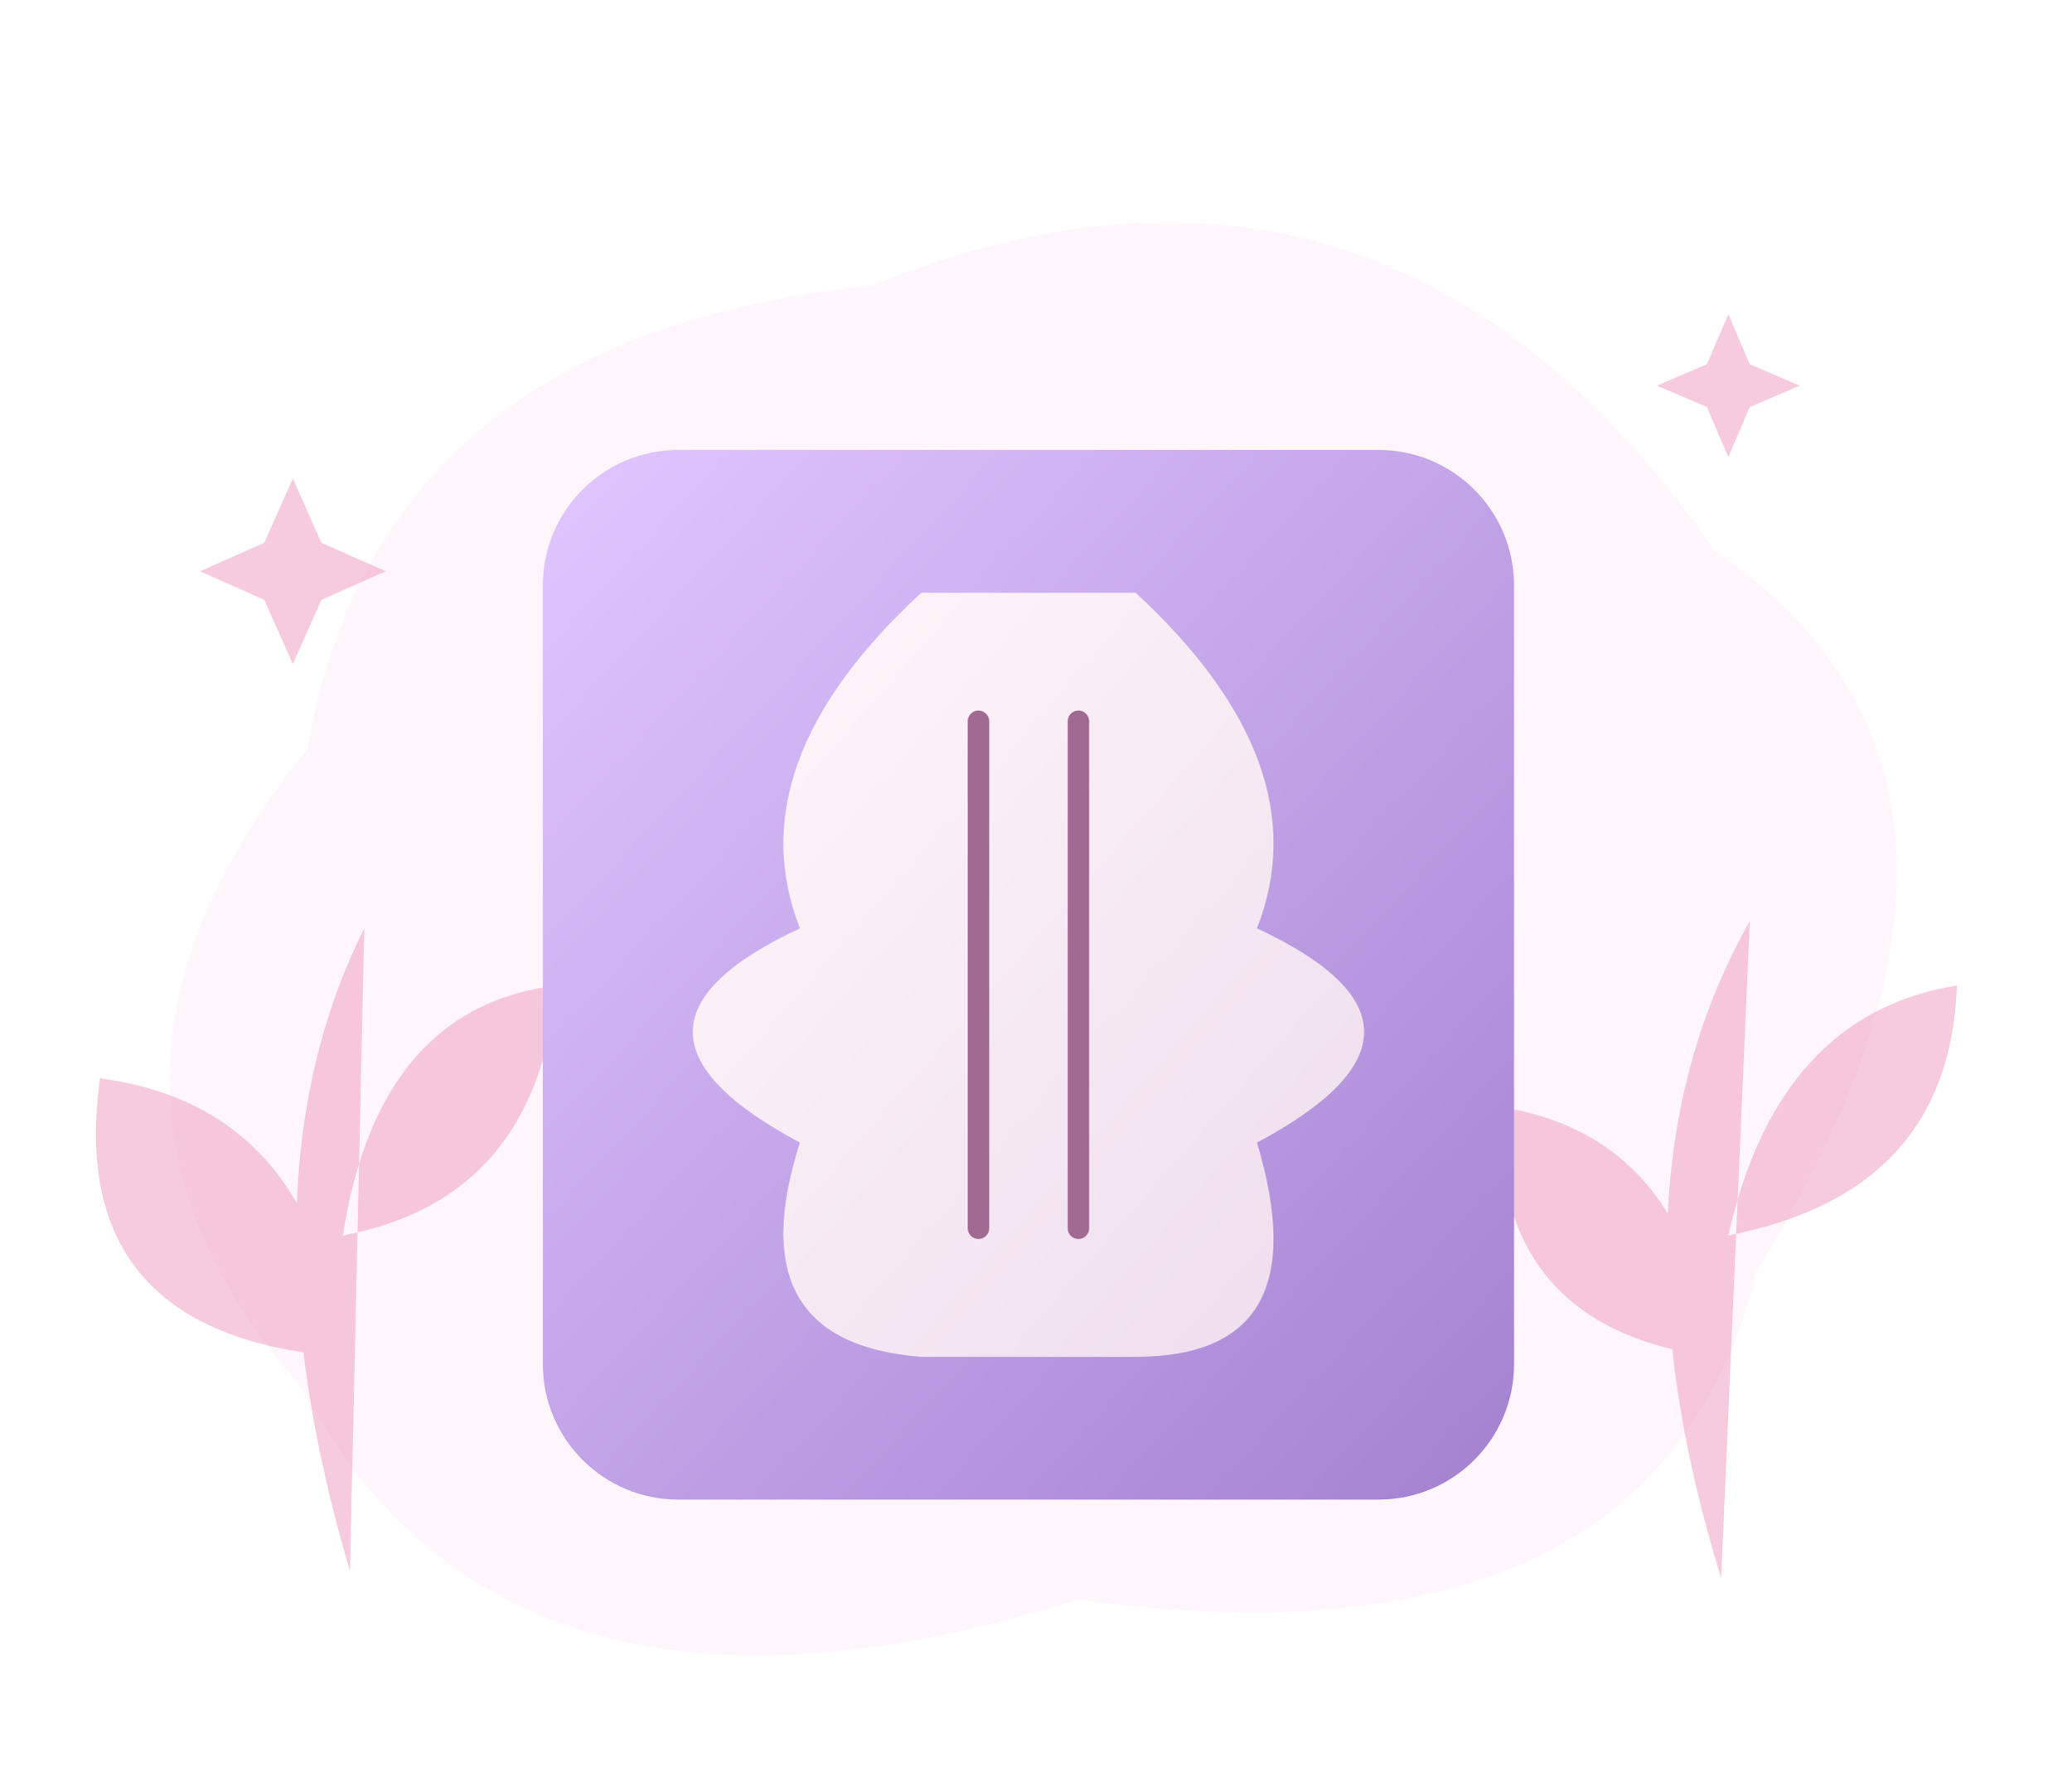
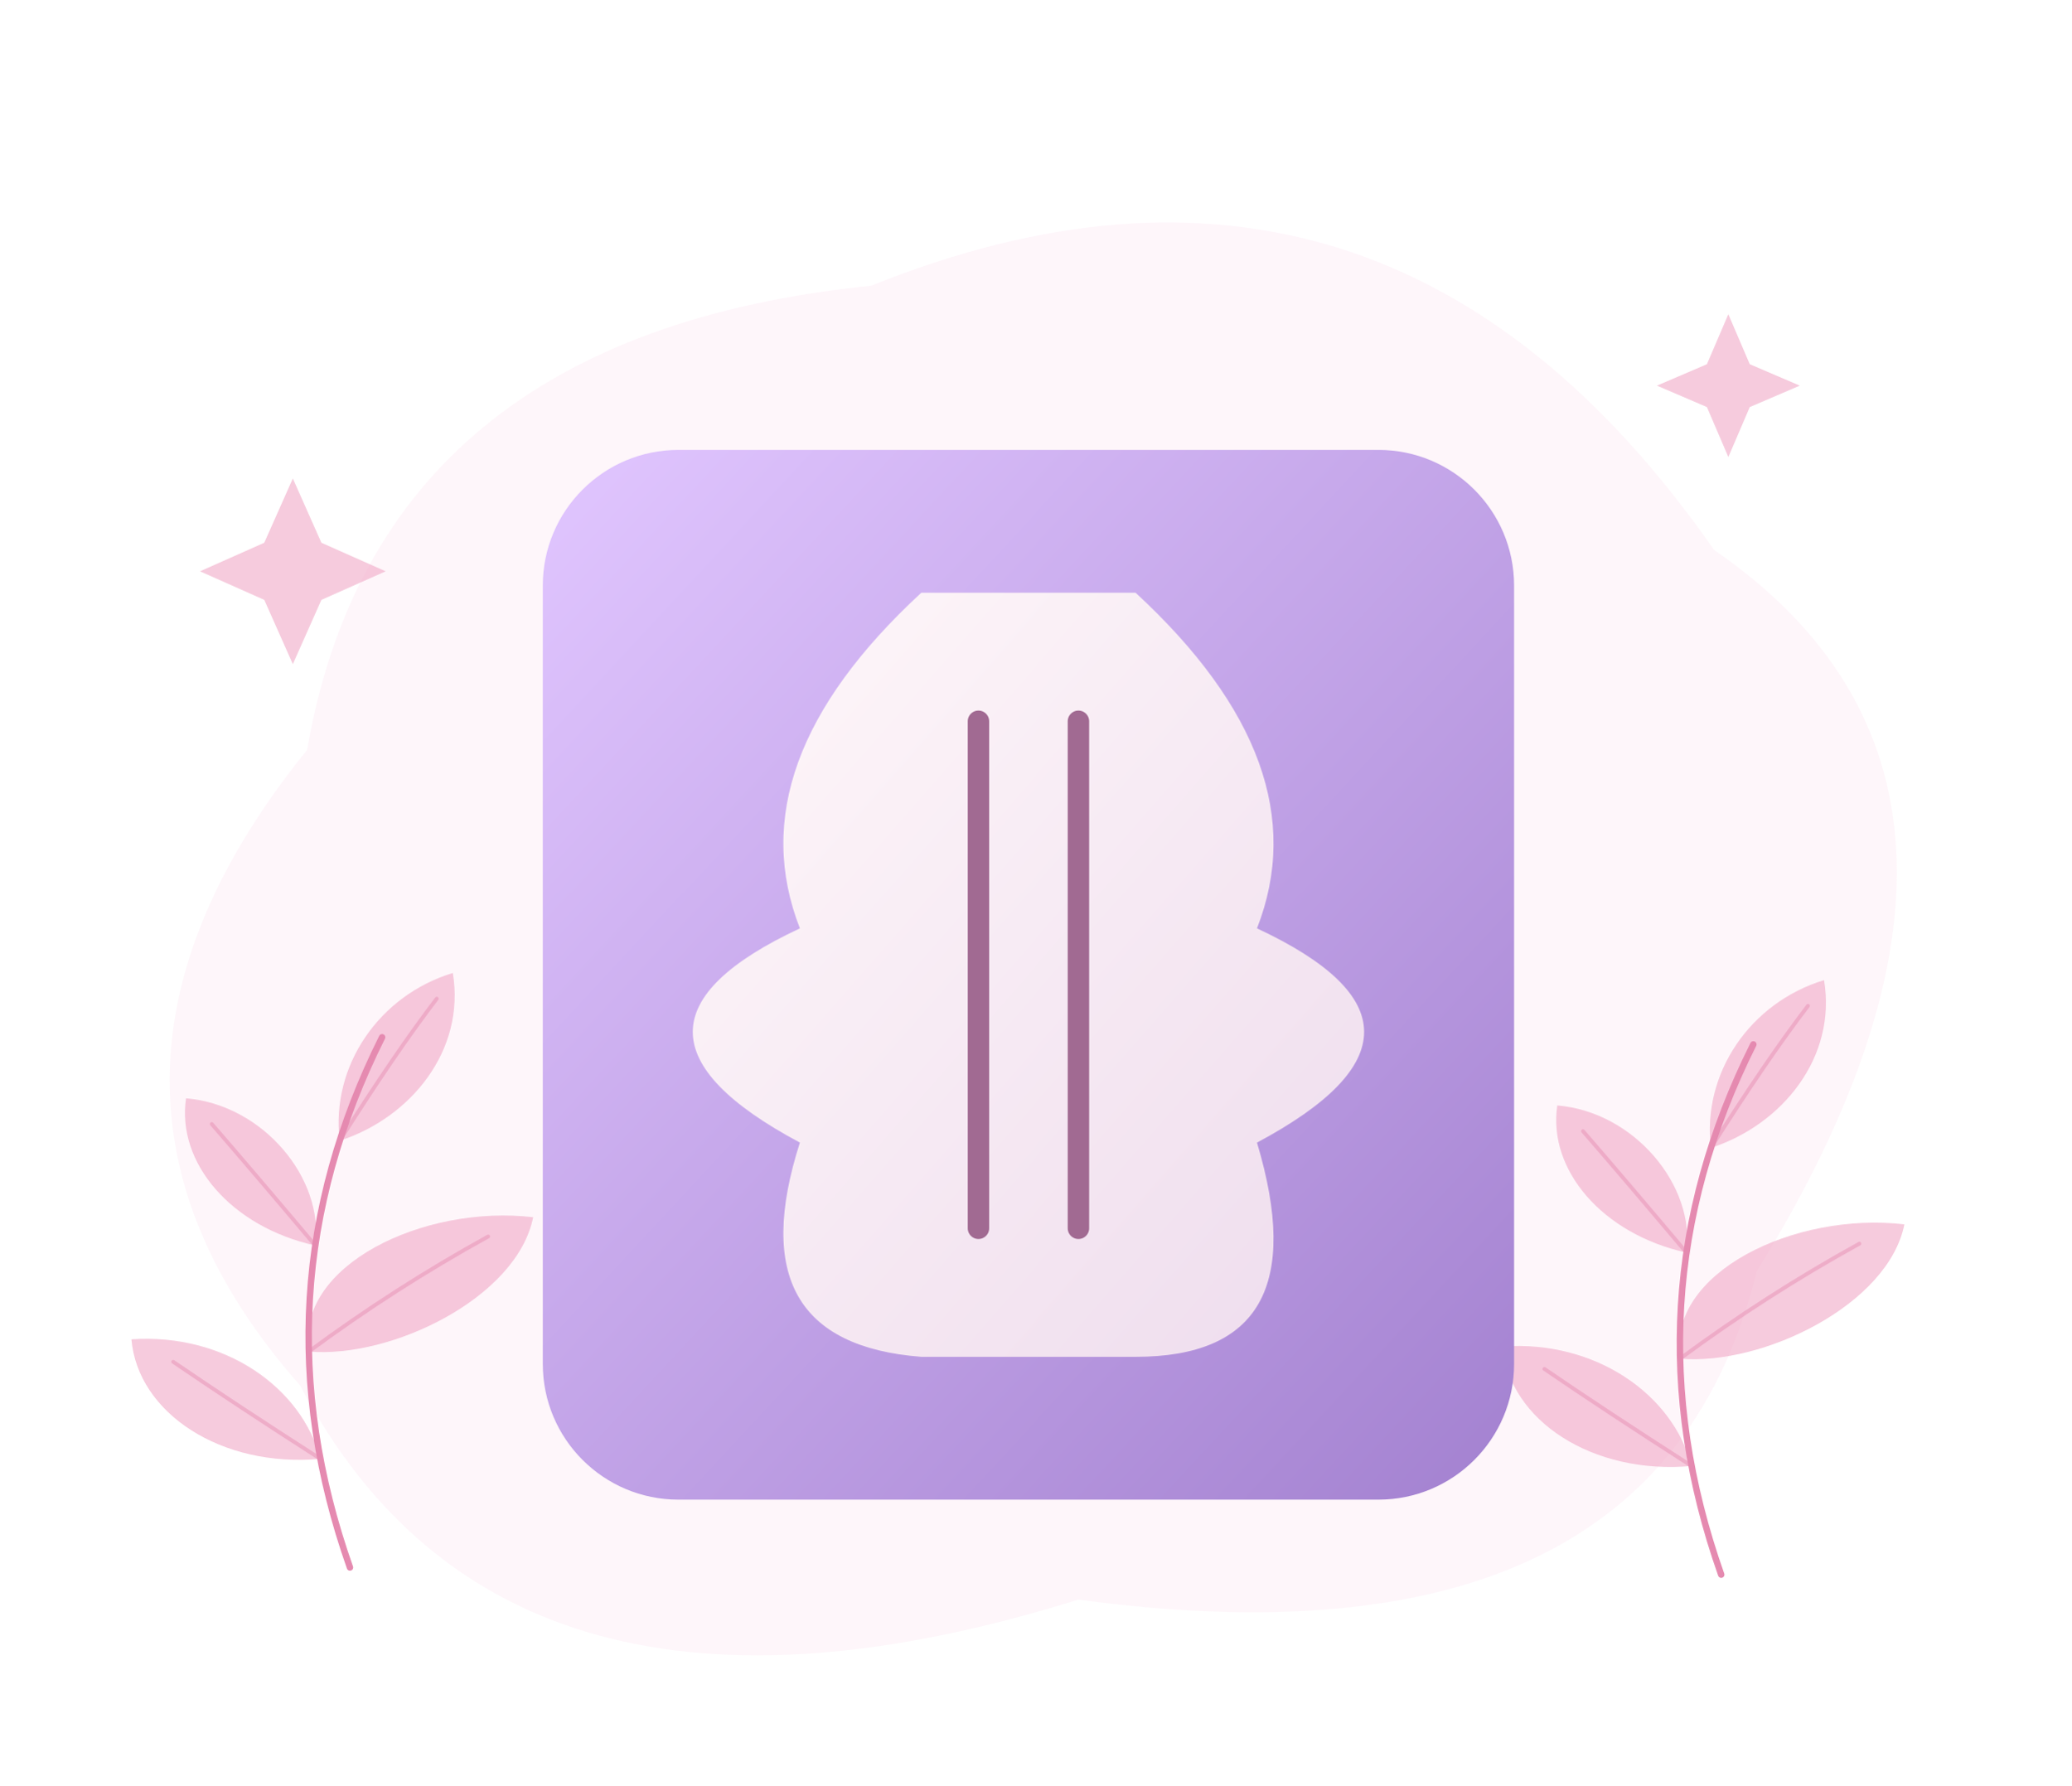
<svg xmlns="http://www.w3.org/2000/svg" viewBox="0 0 290 250" role="img">
  <defs>
    <linearGradient id="rose" x2="1" y2="1">
      <stop stop-color="#ffadc9" />
      <stop offset="1" stop-color="#de6397" />
    </linearGradient>
    <linearGradient id="violet" x2="1" y2="1">
      <stop stop-color="#e1c6ff" />
      <stop offset="1" stop-color="#a381d0" />
    </linearGradient>
    <linearGradient id="paper" x2="1" y2="1">
      <stop stop-color="#fff8fa" />
      <stop offset="1" stop-color="#eedced" />
    </linearGradient>
    <linearGradient id="mint" x2="1" y2="1">
      <stop stop-color="#cbe8c3" />
      <stop offset="1" stop-color="#73ad9a" />
    </linearGradient>
    <linearGradient id="blue" x2="1" y2="1">
      <stop stop-color="#d4eaff" />
      <stop offset="1" stop-color="#8eafea" />
    </linearGradient>
    <linearGradient id="amber" x2="1" y2="1">
      <stop stop-color="#ffe0a4" />
      <stop offset="1" stop-color="#eaaa65" />
    </linearGradient>
    <linearGradient id="peach" x2="1" y2="1">
      <stop stop-color="#ffdbbf" />
      <stop offset="1" stop-color="#e79b9f" />
    </linearGradient>
  </defs>
  <path d="M42 194Q5 152 43 105Q53 47 122 40Q194 11 240 77Q288 110 246 178Q232 235 151 224Q71 249 42 194Z" fill="#f4b5d4" opacity=".12" />
-   <g opacity=".55">
-     <path d="M49 220Q33 166 51 130M48 190q-39-3-34-39q30 4 34 39M48 173q27-5 30-35q-25 3-30 35M241 221q-17-55 4-92m-5 61q-31-4-30-35q26 4 30 35m2-17q31-6 32-35q-25 4-32 35" fill="#eea0c1" />
-     <path d="m41 67 4 9 9 4-9 4-4 9-4-9-9-4 9-4Zm201-23 3 7 7 3-7 3-3 7-3-7-7-3 7-3Z" fill="#eea0c1" />
+   <g transform="translate(13 134) scale(.45)" data-botanical-branch="connected">
+     <g fill="#eea0c1" opacity="0.55">
+       <path d="M70.8 156.2C40 159 14 142 12 119C41 117 65 134 70.8 156.2Z" />
+       <path d="M67.2 122.8C63 96 103 77 137 81C132 106 93 125 67.2 122.8Z" />
+       <path d="M69.2 89.8C43 84 26 64 29 44C53 46 72 69 69.2 89.8Z" />
+       <path d="M76.8 57.2C74 34 89 12 112 5C116 29 99 50 76.8 57.2Z" />
+     </g>
+     <path d="M80 190Q50 105 90 25" fill="none" stroke="#e58ab0" stroke-width="2" stroke-linecap="round" />
+     <g fill="none" stroke="#e58ab0" stroke-width="1.2" stroke-linecap="round" opacity=".45">
+       <path d="M70.8 156.2Q44 139 25 126" />
+       <path d="M67.2 122.8Q94 103 123 87" />
+       <path d="M69.2 89.8Q50 67 37 52" />
+       <path d="M76.8 57.2Q94 30 107 13" />
+     </g>
+   </g>
+   <g transform="translate(205 135) scale(.45)" data-botanical-branch="connected">
+     <g fill="#eea0c1" opacity="0.55">
+       <path d="M70.8 156.2C40 159 14 142 12 119C41 117 65 134 70.8 156.2Z" />
+       <path d="M67.2 122.8C63 96 103 77 137 81C132 106 93 125 67.2 122.8Z" />
+       <path d="M69.2 89.8C43 84 26 64 29 44C53 46 72 69 69.2 89.8Z" />
+       <path d="M76.8 57.2C74 34 89 12 112 5C116 29 99 50 76.8 57.2Z" />
+     </g>
+     <path d="M80 190Q50 105 90 25" fill="none" stroke="#e58ab0" stroke-width="2" stroke-linecap="round" />
+     <g fill="none" stroke="#e58ab0" stroke-width="1.2" stroke-linecap="round" opacity=".45">
+       <path d="M70.8 156.2Q44 139 25 126" />
+       <path d="M67.2 122.8Q94 103 123 87" />
+       <path d="M69.2 89.8Q50 67 37 52" />
+       <path d="M76.8 57.2Q94 30 107 13" />
+     </g>
+   </g>
+   <g fill="#eea0c1" opacity=".55">
+     <path d="m41 67 4 9 9 4-9 4-4 9-4-9-9-4 9-4Zm201-23 3 7 7 3-7 3-3 7-3-7-7-3 7-3Z" />
  </g>
  <rect x="76" y="63" width="136" height="147" rx="19" fill="url(#violet)" />
  <path d="M129 83q-26 24-17 47q-30 14 0 30q-9 28 17 30h30q26 0 17-30q30-16 0-30q9-23-17-47Z" fill="url(#paper)" />
  <path d="M137 101v71m14-71v71" fill="none" stroke="#a16a92" stroke-width="3" stroke-linecap="round" stroke-linejoin="round" />
</svg>
